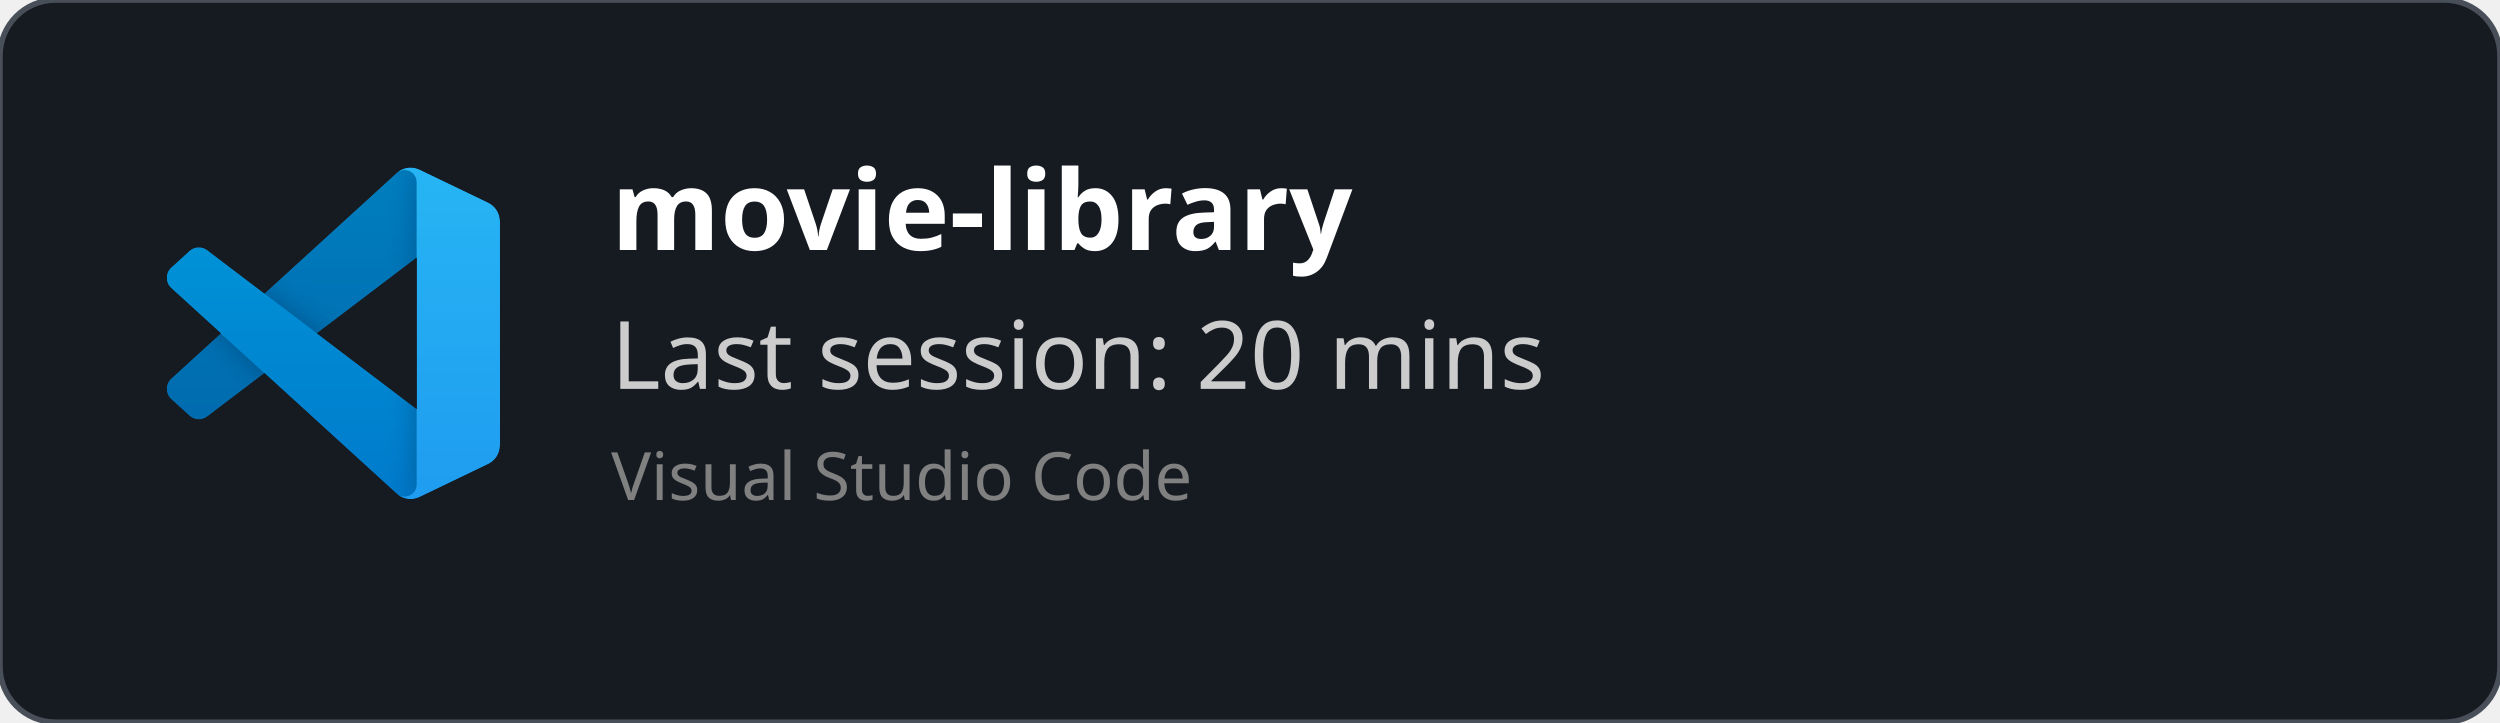
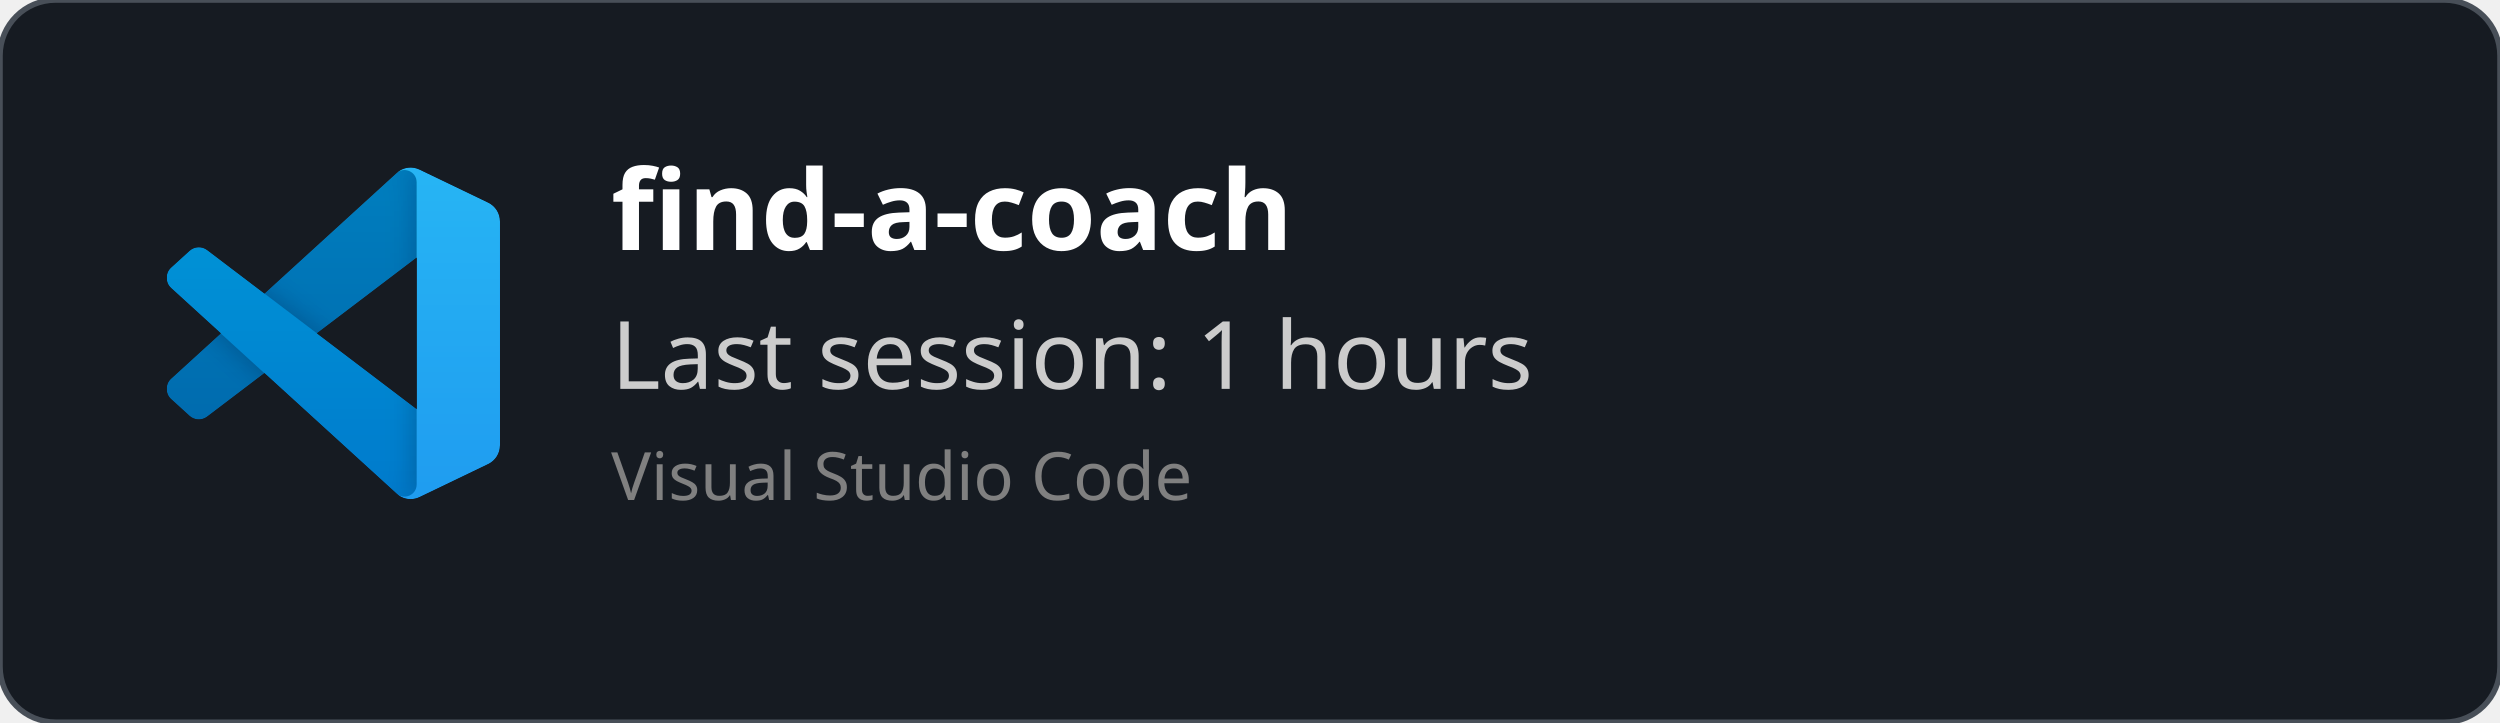
<svg xmlns="http://www.w3.org/2000/svg" width="450" height="130" viewBox="0 0 450 130" fill="none" role="img">
  <style>
    *{
        font-family: 'Segoe UI', Ubuntu, monospace
    }
    </style>
  <defs>
    <clipPath id="horizontalClip" x="20" y="20" width="500" height="200">
      <rect x="90" y="20" width="300" height="50" />
    </clipPath>
  </defs>
  <rect width="450" height="130" fill="rgba(22,27,34)" stroke="#484f58" stroke-width="1" fill-opacity="1" stroke-opacity="1" x="0" y="0" rx="10px" ry="10px">
    </rect>
  <svg width="60" height="60" x="30" y="30" viewBox="0 0 100 100" fill="none" id="vscode">
    <mask id="mask0" mask-type="alpha" maskUnits="userSpaceOnUse" x="0" y="0" width="100" height="100">
      <path fill-rule="evenodd" clip-rule="evenodd" d="M70.912 99.317C72.487 99.931 74.283 99.891 75.873 99.126L96.461 89.22C98.624 88.179 100 85.989 100 83.587V16.413C100 14.011 98.624 11.822 96.461 10.781L75.873 0.874C73.786 -0.13 71.345 0.116 69.513 1.447C69.252 1.637 69.003 1.849 68.769 2.083L29.355 38.041L12.187 25.01C10.589 23.797 8.354 23.896 6.869 25.246L1.363 30.255C-0.453 31.906 -0.455 34.763 1.359 36.417L16.247 50L1.359 63.583C-0.455 65.237 -0.453 68.094 1.363 69.745L6.869 74.754C8.354 76.104 10.589 76.204 12.187 74.99L29.355 61.959L68.769 97.917C69.392 98.541 70.125 99.01 70.912 99.317ZM75.015 27.299L45.109 50L75.015 72.701V27.299Z" fill="white" />
    </mask>
    <g mask="url(#mask0)">
      <path d="M96.461 10.796L75.857 0.876C73.472 -0.273 70.622 0.212 68.75 2.083L1.299 63.583C-0.516 65.237 -0.514 68.094 1.303 69.745L6.813 74.754C8.298 76.104 10.535 76.204 12.134 74.99L93.361 13.37C96.086 11.303 100 13.246 100 16.667V16.427C100 14.027 98.625 11.838 96.461 10.796Z" fill="#0065A9" />
      <g filter="url(#filter0_d)">
        <path d="M96.461 89.204L75.857 99.124C73.472 100.273 70.622 99.788 68.75 97.917L1.299 36.417C-0.516 34.763 -0.514 31.906 1.303 30.255L6.813 25.246C8.298 23.896 10.535 23.796 12.134 25.009L93.361 86.63C96.086 88.697 100 86.754 100 83.333V83.573C100 85.974 98.625 88.162 96.461 89.204Z" fill="#007ACC" />
      </g>
      <g filter="url(#filter1_d)">
        <path d="M75.858 99.126C73.472 100.274 70.622 99.788 68.75 97.917C71.056 100.223 75 98.59 75 95.328V4.672C75 1.41 71.056 -0.223 68.75 2.083C70.622 0.211 73.472 -0.274 75.858 0.874L96.459 10.781C98.623 11.822 100 14.011 100 16.413V83.587C100 85.989 98.623 88.179 96.459 89.22L75.858 99.126Z" fill="#1F9CF0" />
      </g>
      <g style="mix-blend-mode:overlay" opacity="0.25">
        <path fill-rule="evenodd" clip-rule="evenodd" d="M70.851 99.317C72.426 99.931 74.222 99.891 75.812 99.126L96.4 89.22C98.563 88.179 99.939 85.989 99.939 83.587V16.413C99.939 14.011 98.564 11.822 96.4 10.781L75.812 0.874C73.725 -0.13 71.284 0.116 69.453 1.447C69.191 1.637 68.942 1.849 68.708 2.083L29.294 38.041L12.126 25.01C10.528 23.796 8.293 23.896 6.809 25.246L1.302 30.255C-0.513 31.906 -0.515 34.763 1.298 36.417L16.186 50L1.298 63.583C-0.515 65.237 -0.513 68.094 1.302 69.745L6.809 74.754C8.293 76.104 10.528 76.204 12.126 74.99L29.294 61.959L68.708 97.917C69.332 98.54 70.064 99.01 70.851 99.317ZM74.954 27.299L45.048 50L74.954 72.701V27.299Z" fill="url(#paint0_linear)" />
      </g>
    </g>
    <defs>
      <filter id="filter0_d" x="-8.394" y="15.829" width="116.727" height="92.246" filterUnits="userSpaceOnUse" color-interpolation-filters="sRGB">
        <feFlood flood-opacity="0" result="BackgroundImageFix" />
        <feColorMatrix in="SourceAlpha" type="matrix" values="0 0 0 0 0 0 0 0 0 0 0 0 0 0 0 0 0 0 127 0" />
        <feOffset />
        <feGaussianBlur stdDeviation="4.167" />
        <feColorMatrix type="matrix" values="0 0 0 0 0 0 0 0 0 0 0 0 0 0 0 0 0 0 0.25 0" />
        <feBlend mode="overlay" in2="BackgroundImageFix" result="effect1_dropShadow" />
        <feBlend mode="normal" in="SourceGraphic" in2="effect1_dropShadow" result="shape" />
      </filter>
      <filter id="filter1_d" x="60.417" y="-8.076" width="47.917" height="116.151" filterUnits="userSpaceOnUse" color-interpolation-filters="sRGB">
        <feFlood flood-opacity="0" result="BackgroundImageFix" />
        <feColorMatrix in="SourceAlpha" type="matrix" values="0 0 0 0 0 0 0 0 0 0 0 0 0 0 0 0 0 0 127 0" />
        <feOffset />
        <feGaussianBlur stdDeviation="4.167" />
        <feColorMatrix type="matrix" values="0 0 0 0 0 0 0 0 0 0 0 0 0 0 0 0 0 0 0.25 0" />
        <feBlend mode="overlay" in2="BackgroundImageFix" result="effect1_dropShadow" />
        <feBlend mode="normal" in="SourceGraphic" in2="effect1_dropShadow" result="shape" />
      </filter>
      <linearGradient id="paint0_linear" x1="49.939" y1="0.258" x2="49.939" y2="99.742" gradientUnits="userSpaceOnUse">
        <stop stop-color="white" />
        <stop offset="1" stop-color="white" stop-opacity="0" />
      </linearGradient>
    </defs>
  </svg>
  <text x="110" y="45" font-size="20" clip-path="url(#horizontalClip)" font-weight="bold" font-family="Ubuntu" fill="white">
-     movie-library
+     find-a-coach
    </text>
  <text x="110" y="70" font-size="17px" font-family="Ubuntu" fill="#ccc">
-     Last session: 20 mins
+     Last session: 1 hours
    </text>
  <text x="110" y="90" font-size="12px" font-family="Ubuntu" fill="grey">
    Visual Studio Code
    </text>
</svg>
